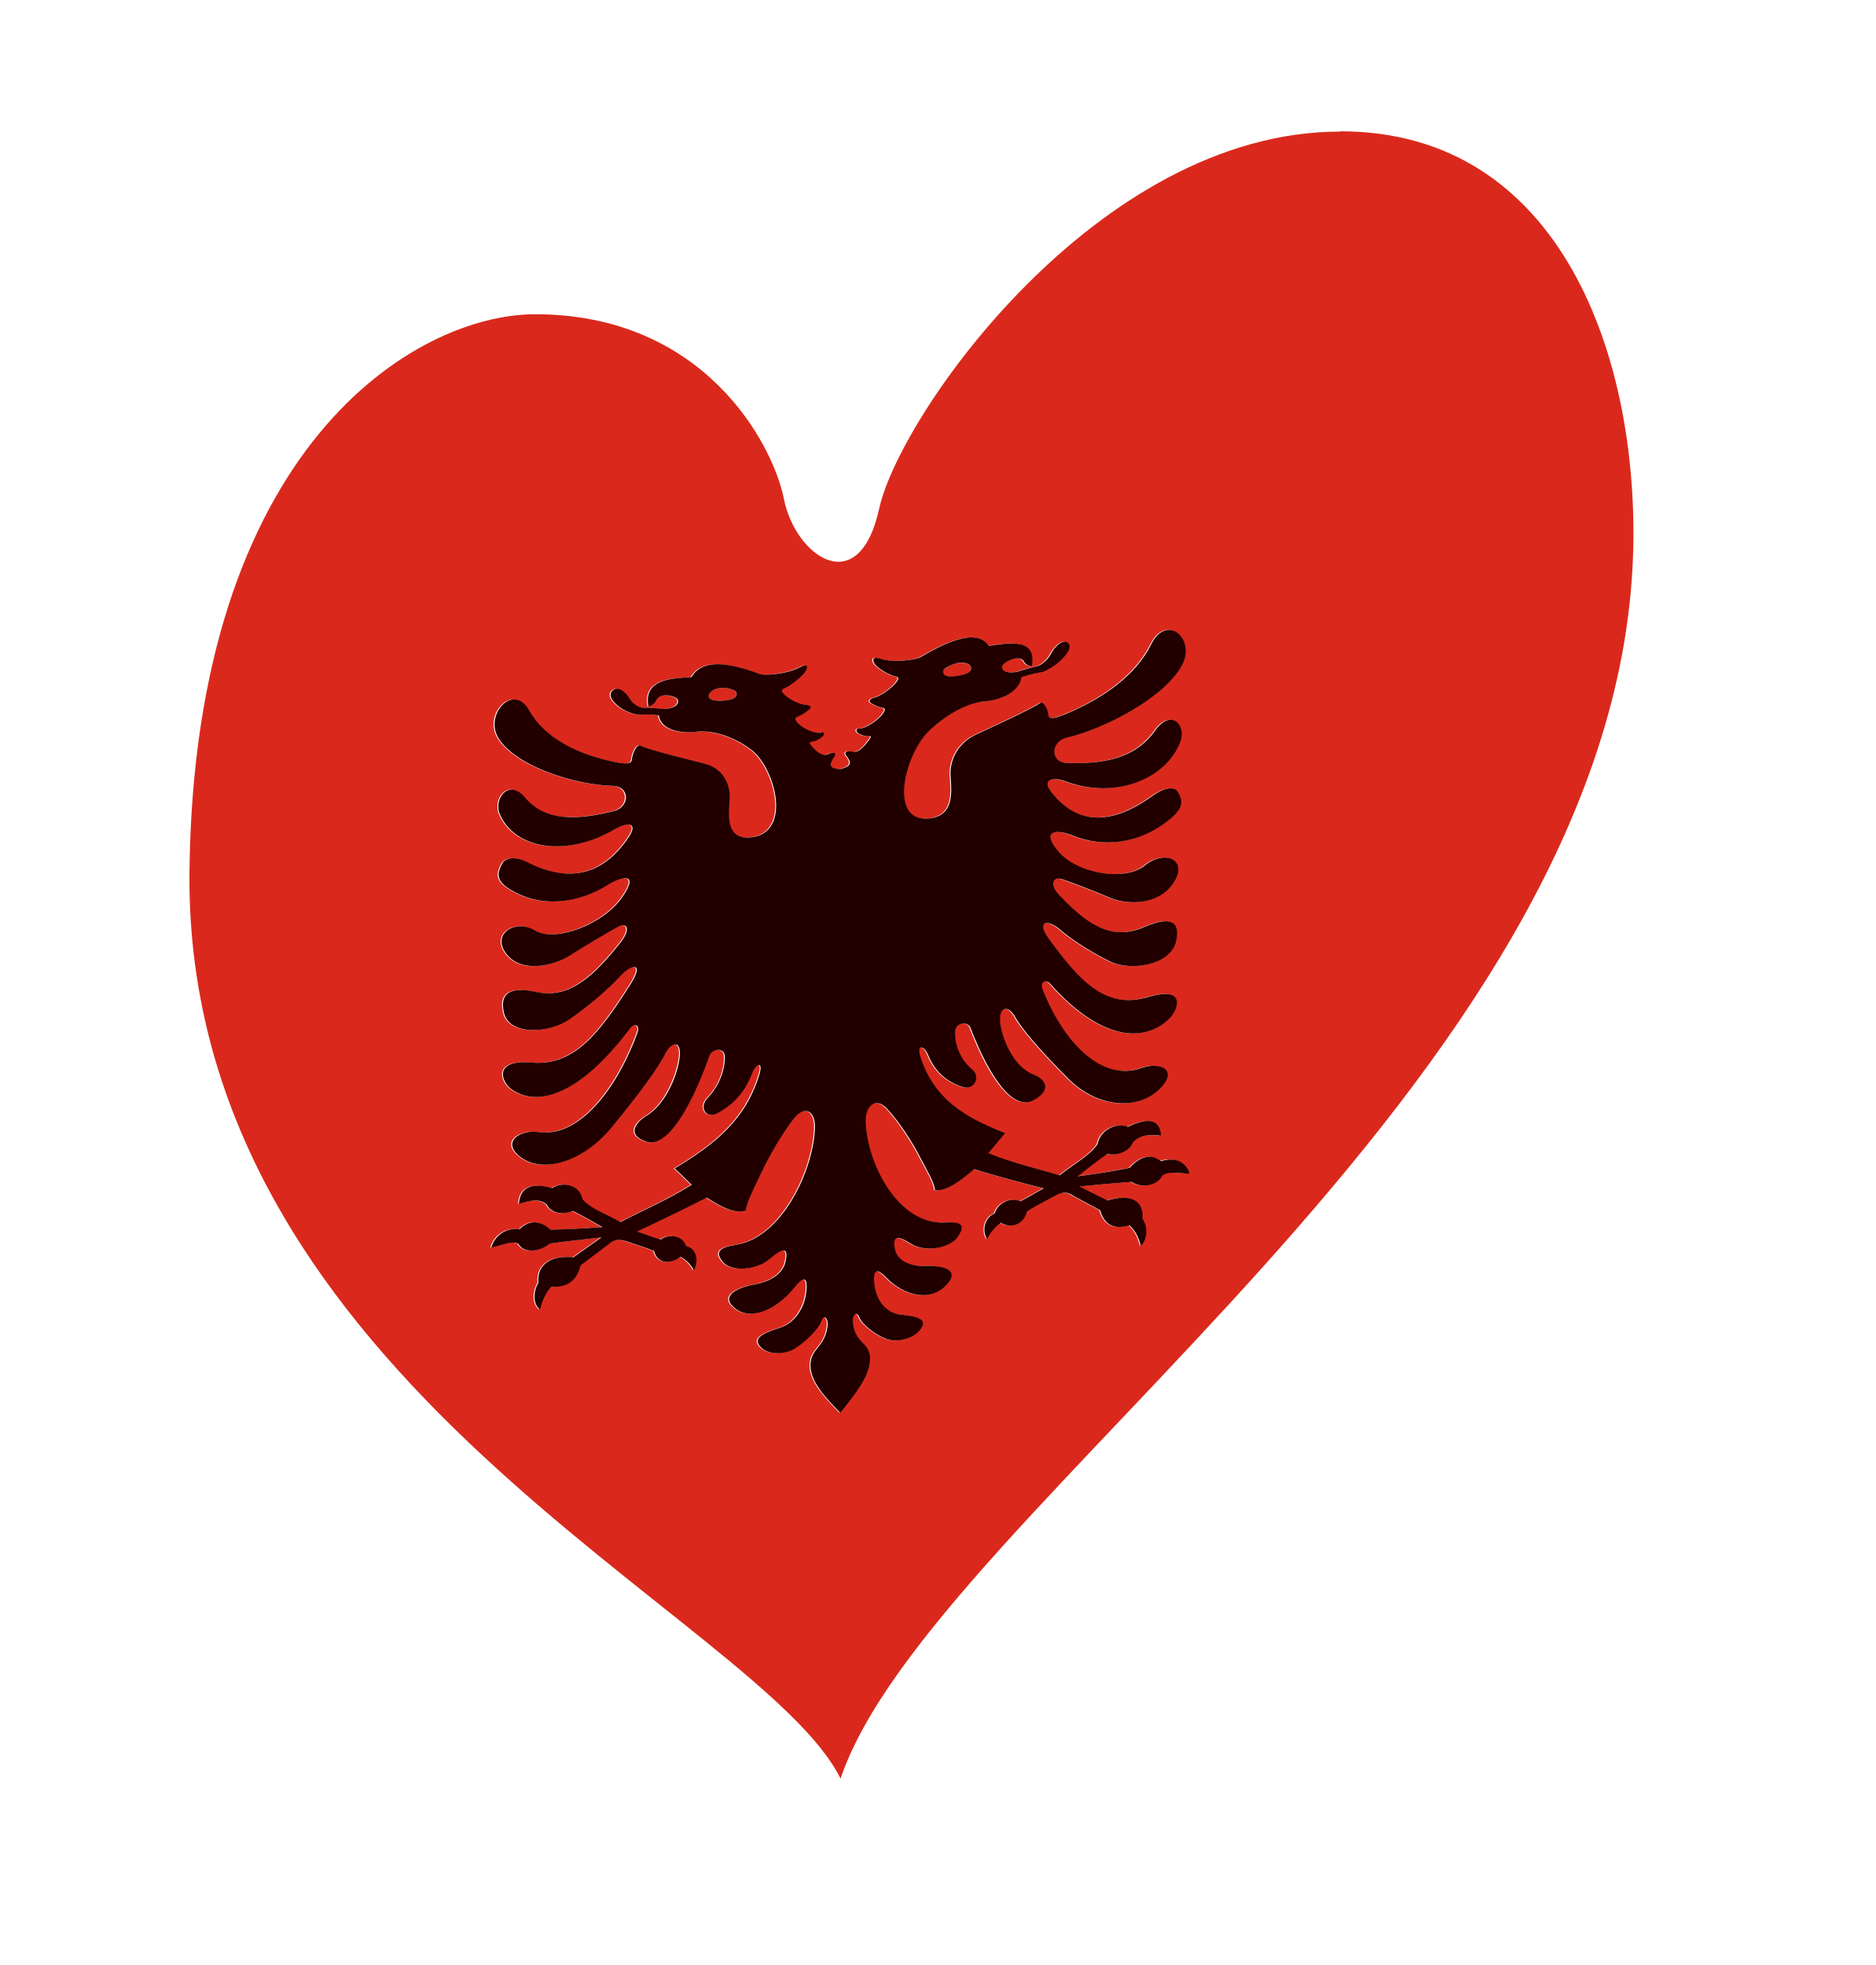
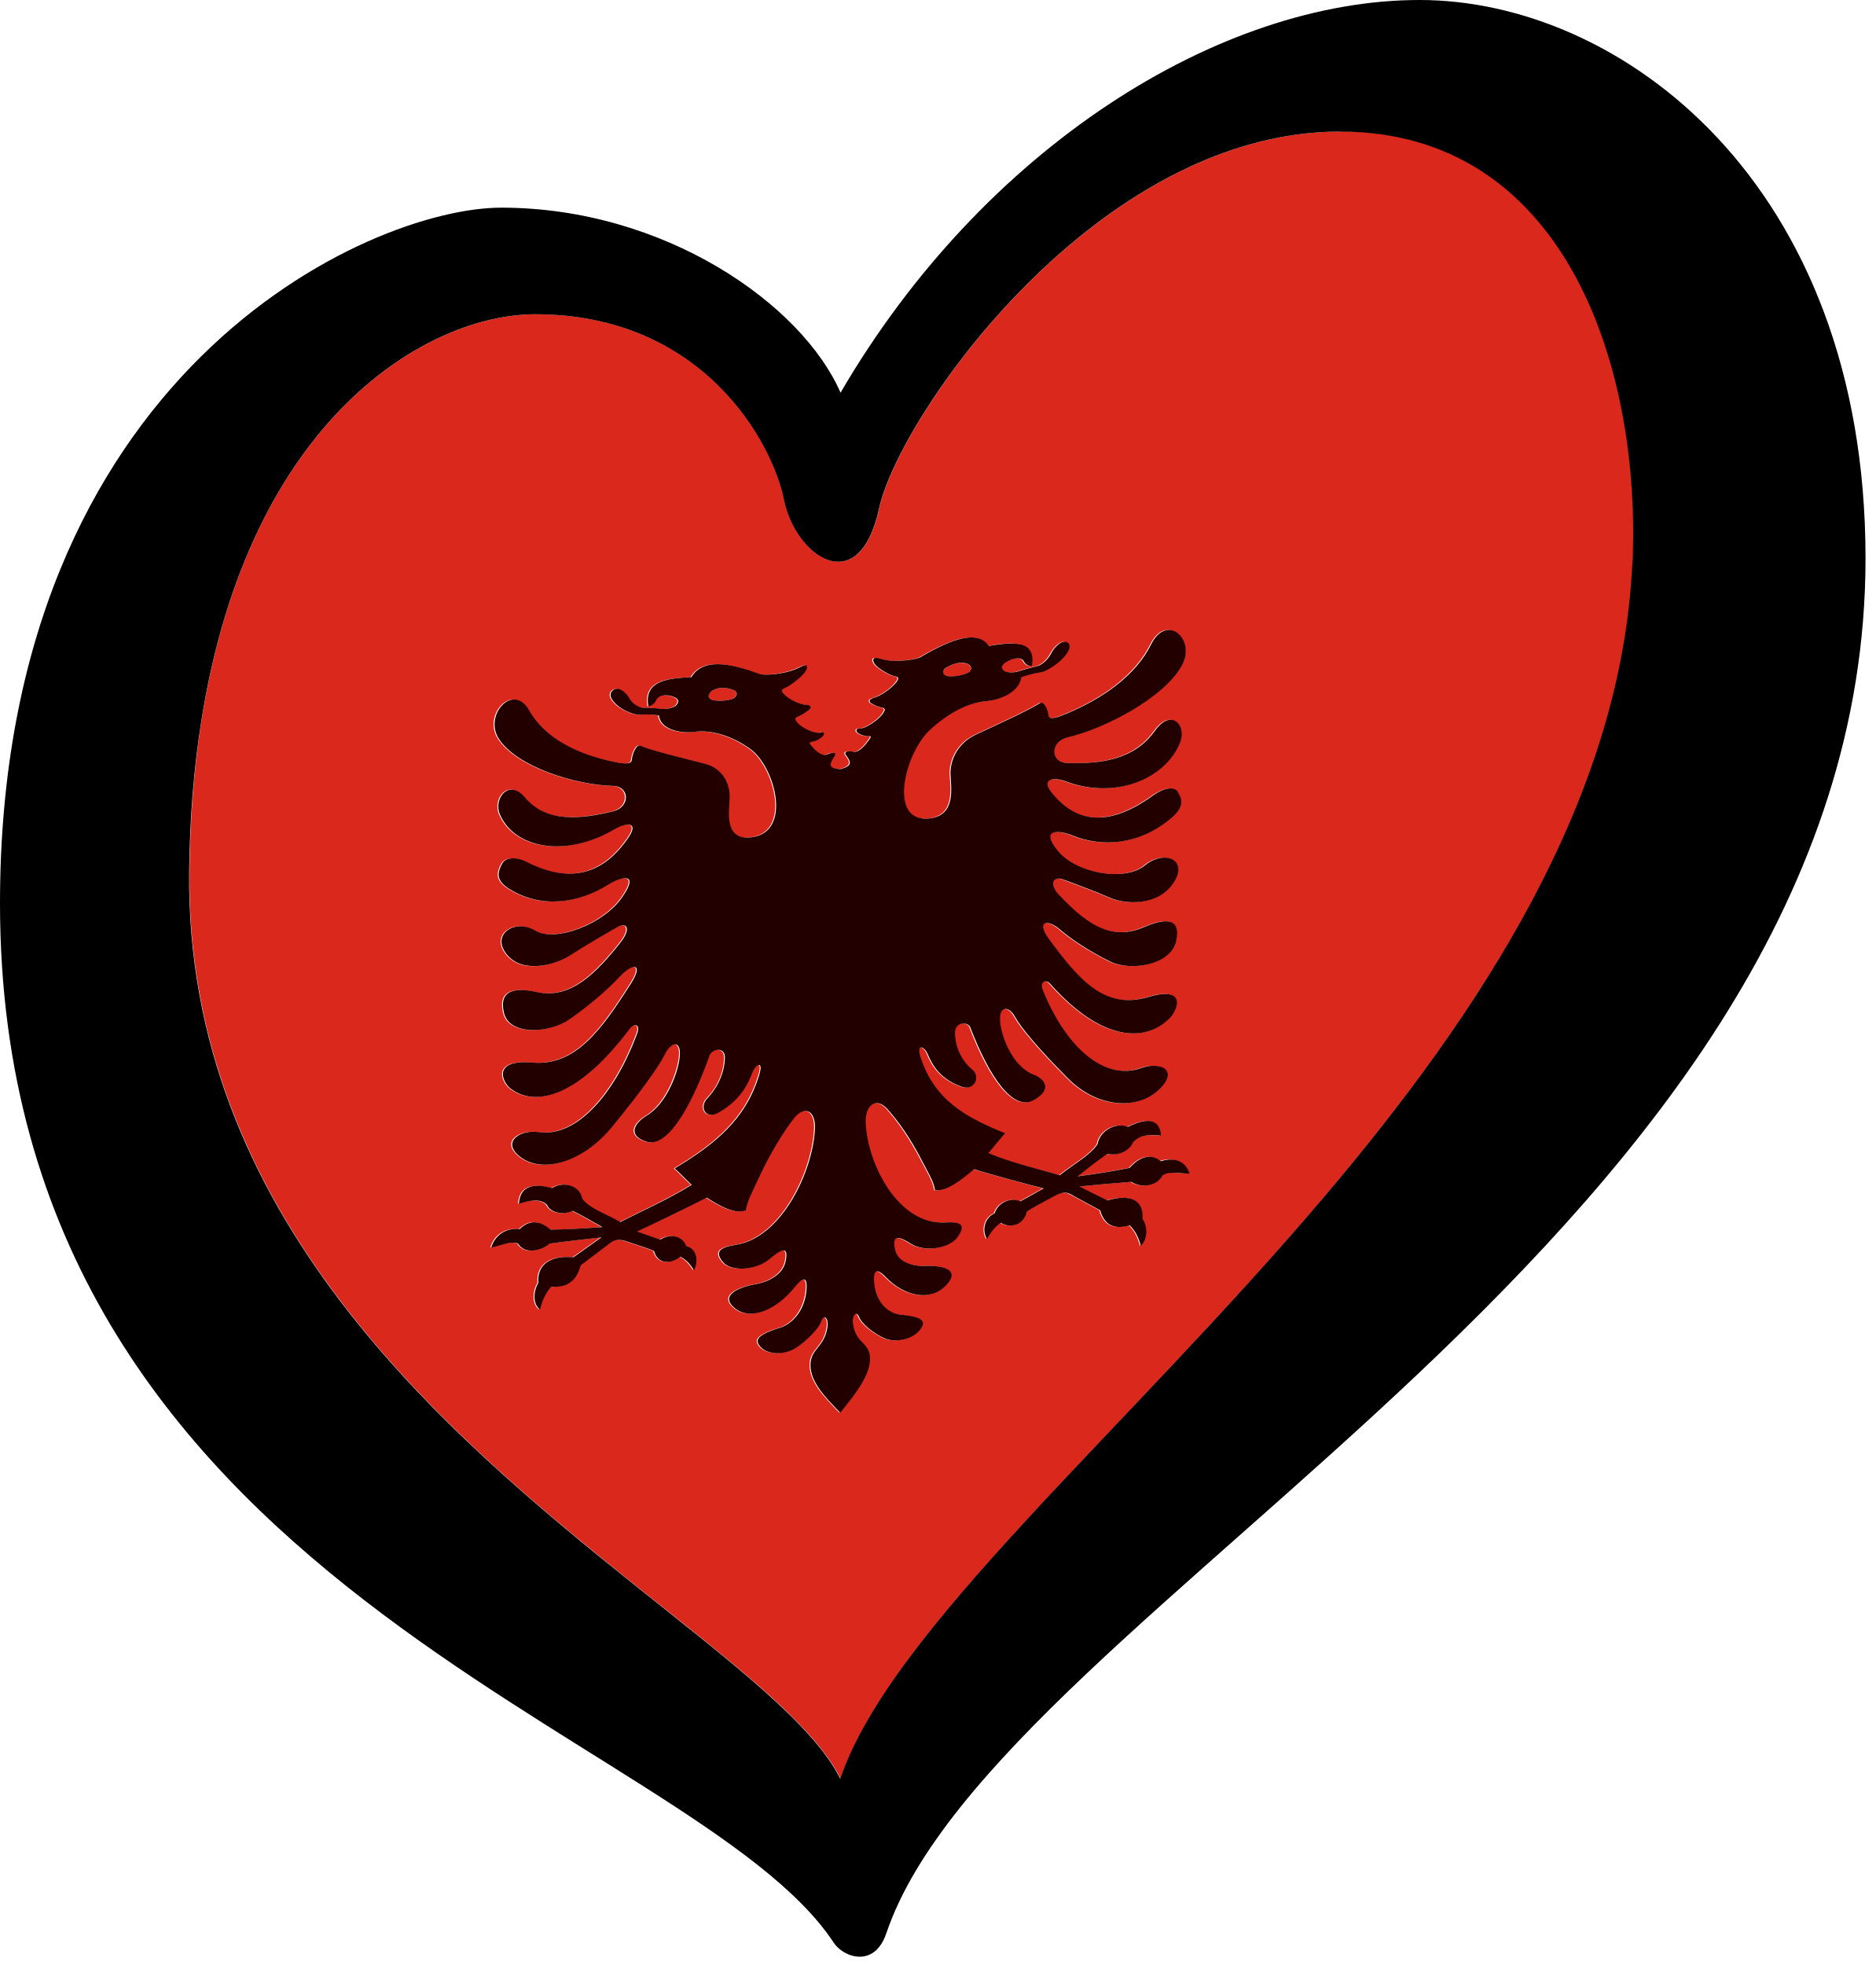
<svg xmlns="http://www.w3.org/2000/svg" width="100%" height="100%" viewBox="0 0 126 132" version="1.1" xml:space="preserve">
  <path id="flag2" d="M63.64,45.43c0.3,0.05 0.86,0 1.3,-0.19c0.43,-0.18 0.35,-0.55 -0.03,-0.67c-0.38,-0.12 -0.88,0 -1.33,0.28c-0.38,0.23 -0.24,0.54 0.06,0.59l0,-0.01Zm26.39,-36.59c-16.31,-0 -29.59,19.06 -30.96,25.31c-1.37,6.25 -5.64,3.2 -6.4,-0.61c-0.76,-3.81 -5.42,-12.43 -16.71,-12.43c-8.08,-0 -22.92,8.92 -23.23,37.43c-0.38,34.31 38.35,50.05 43.74,60.94c6.05,-17.98 52.01,-46.46 53.24,-82.14c0.45,-13.11 -4.73,-28.52 -19.67,-28.52l-0.01,0.02Zm-11.98,70.11c-0.38,0.74 -1.43,0.88 -2.11,0.44c-1.03,0.08 -3.03,0.27 -3.49,0.31c0.68,0.33 1.49,0.74 1.89,0.94c1.6,-0.49 2.46,0.04 2.35,1.22c0.38,0.56 0.35,1.4 -0.11,1.83c-0.11,-0.48 -0.38,-1.07 -0.76,-1.38c-0.97,0.29 -1.67,0.04 -1.97,-1.01c-0.62,-0.34 -1.43,-0.77 -1.76,-0.95c-0.32,-0.18 -0.58,-0.4 -1.32,0c-0.73,0.4 -1.41,0.75 -1.84,1.03c-0.24,0.97 -1.16,1.13 -1.76,0.76c-0.38,0.26 -0.7,0.67 -0.92,1.1c-0.35,-0.59 -0.16,-1.45 0.51,-1.73c0.24,-0.76 1.11,-1.09 1.73,-0.81c0.51,-0.27 1.24,-0.7 1.57,-0.87c-1.05,-0.27 -3.73,-0.99 -4.68,-1.29c-0.89,0.77 -1.89,1.53 -2.62,1.41c-0.11,-0.64 -0.44,-1.14 -0.9,-2.02c-0.72,-1.4 -1.61,-2.69 -2.34,-3.47c-0.73,-0.78 -1.47,-0.21 -1.42,0.96c0.12,2.83 2.22,6.87 5.3,6.7c1.05,-0.05 1.47,0.12 0.89,0.96c-0.54,0.79 -2.22,1.06 -3.15,0.47c-0.93,-0.59 -1.26,-0.52 -1.07,0.38c0.19,0.9 1.25,1.14 2.03,1.11c1.13,-0.04 2.43,0.23 1.38,1.32c-1.05,1.09 -2.79,0.73 -4.06,-0.6c-0.44,-0.46 -0.79,-0.57 -0.76,0.24c0.05,1.4 0.89,2.21 1.76,2.31c0.86,0.1 1.73,0.24 1.49,0.76c-0.41,0.88 -1.76,1.16 -2.52,0.84c-0.76,-0.33 -1.57,-1 -1.73,-1.44c-0.16,-0.44 -0.49,-0.14 -0.41,0.48c0.19,1.34 1.14,1.21 1.14,2.32c0,1.11 -0.92,2.29 -2,3.63c-1.08,-1.11 -2,-2.09 -2,-3.2c0,-1.11 0.95,-1.18 1.14,-2.56c0.09,-0.64 -0.24,-0.87 -0.41,-0.39c-0.16,0.48 -0.97,1.32 -1.73,1.81c-0.76,0.48 -2.11,0.49 -2.51,-0.3c-0.24,-0.48 0.62,-0.8 1.49,-1.08c0.87,-0.28 1.7,-1.26 1.76,-2.68c0.03,-0.82 -0.32,-0.64 -0.76,-0.08c-1.27,1.6 -3,2.32 -4.06,1.46c-1.05,-0.86 0.24,-1.41 1.38,-1.61c0.78,-0.14 1.84,-0.6 2.03,-1.54c0.19,-0.94 -0.14,-0.95 -1.07,-0.16c-0.93,0.79 -2.61,0.87 -3.15,0.2c-0.58,-0.72 -0.16,-0.98 0.89,-1.15c3.08,-0.49 5.18,-4.96 5.3,-7.82c0.05,-1.18 -0.69,-1.6 -1.42,-0.66c-0.73,0.93 -1.62,2.4 -2.34,3.96c-0.45,0.98 -0.78,1.55 -0.89,2.21c-0.73,0.26 -1.73,-0.28 -2.62,-0.86c-0.95,0.51 -3.62,1.79 -4.68,2.28c0.32,0.1 1.05,0.38 1.57,0.54c0.62,-0.42 1.49,-0.27 1.73,0.44c0.68,0.14 0.87,0.96 0.52,1.62c-0.22,-0.38 -0.54,-0.73 -0.92,-0.91c-0.59,0.5 -1.51,0.54 -1.76,-0.38c-0.43,-0.2 -1.11,-0.4 -1.84,-0.65c-0.74,-0.25 -1,0.03 -1.33,0.28c-0.32,0.25 -1.14,0.85 -1.76,1.33c-0.3,1.11 -1,1.51 -1.97,1.43c-0.38,0.39 -0.65,1.04 -0.76,1.54c-0.46,-0.33 -0.49,-1.17 -0.11,-1.8c-0.11,-1.15 0.76,-1.87 2.35,-1.71c0.4,-0.29 1.22,-0.86 1.89,-1.34c-0.46,0.05 -2.46,0.29 -3.49,0.42c-0.68,0.59 -1.73,0.67 -2.11,0c-0.46,-0.2 -1.11,0.12 -1.81,0.27c0.24,-0.84 0.97,-1.35 1.91,-1.24c0.57,-0.59 1.3,-0.67 2.07,0.03c0.81,0 1.95,-0.04 3.49,-0.17c-0.49,-0.27 -1.17,-0.69 -1.99,-1.09c-0.73,0.32 -1.5,0.12 -1.75,-0.43c-0.53,-0.43 -1.14,-0.25 -1.87,-0.05c0.08,-1.19 0.97,-1.4 2.23,-1.05c0.73,-0.48 1.87,-0.2 2.03,0.72c0.49,0.64 1.46,0.94 2.56,1.56c1.38,-0.71 3.12,-1.47 4.79,-2.5c-0.37,-0.33 -0.73,-0.74 -1.14,-1.1c2.7,-1.64 4.76,-3.27 5.68,-6.29c0.31,-1.01 -0.24,-0.73 -0.49,-0.08c-0.45,1.19 -1.16,2.02 -2.3,2.65c-0.8,0.45 -1.27,-0.41 -0.68,-1.01c0.6,-0.6 1.14,-1.58 1.16,-2.7c0.02,-0.79 -0.88,-0.59 -1.03,-0.16c-1.3,3.66 -2.89,6.24 -4.25,5.79c-1.35,-0.45 -0.71,-1.31 -0,-1.73c1.38,-0.82 2.16,-2.97 2.25,-4.03c0.08,-1.07 -0.57,-0.97 -1,-0.11c-0.43,0.86 -1.62,2.53 -3.57,4.9c-1.95,2.37 -4.65,3.15 -6.14,2c-1.31,-1.01 -0.05,-1.86 1.25,-1.67c2.49,0.36 5.06,-2.49 6.6,-6.63c0.24,-0.64 -0.22,-0.69 -0.49,-0.33c-3.46,4.62 -6.35,5.3 -8.01,4.04c-0.58,-0.44 -1.24,-1.98 1.43,-1.75c2.89,0.25 4.62,-2.11 6.65,-5.31c0.9,-1.42 0.08,-1.36 -0.73,-0.49c-0.81,0.87 -2.03,1.92 -3.38,2.88c-1.35,0.96 -4.08,1.14 -4.43,-0.45c-0.35,-1.59 0.86,-1.66 2.19,-1.37c2.3,0.51 4,-1.26 5.65,-3.33c0.73,-0.92 0.43,-1.4 -0.22,-1.03c-0.65,0.37 -2.19,1.26 -3.19,1.91c-1,0.65 -3.19,1.26 -4.25,-0.1c-1.05,-1.35 0.6,-2.39 1.92,-1.58c1.32,0.81 4.57,-0.4 5.84,-2.22c1.27,-1.81 -0.16,-1.34 -0.95,-0.85c-1.99,1.24 -4.46,1.61 -6.6,0.29c-0.97,-0.6 -0.82,-1.13 -0.49,-1.74c0.19,-0.34 0.84,-0.49 1.68,-0.07c2.84,1.45 5.11,0.84 6.82,-1.7c0.68,-1.01 -0.16,-0.99 -0.95,-0.52c-3.31,1.95 -6.71,1.3 -7.71,-0.98c-0.47,-1.07 0.6,-2.45 1.68,-1.15c1.4,1.68 3.65,1.48 5.95,0.92c1.1,-0.27 1.11,-1.67 -0.05,-1.7c-2.51,-0.06 -6.49,-1.29 -7.68,-3.2c-0.99,-1.58 1,-3.76 2.06,-1.87c1.05,1.89 3.27,2.96 5.71,3.46c0.86,0.18 1.16,0.12 1.19,-0.15c0.04,-0.39 0.32,-1.09 0.59,-0.93c0.68,0.31 3.11,0.89 4.3,1.2c1.19,0.31 1.73,1.33 1.68,2.34c-0.05,1.01 -0.32,2.8 1.43,2.61c2.81,-0.3 1.64,-4.72 -0.03,-5.93c-1.29,-0.93 -2.68,-1.29 -3.73,-1.16c-1.06,0.14 -2.31,-0.16 -2.43,-1.11c-0.26,-0.03 -0.74,-0.1 -1.24,-0.04c-0.38,0.04 -1.09,-0.28 -1.45,-0.55c-0.35,-0.28 -0.77,-0.73 -0.42,-1.07c0.35,-0.33 0.91,0.11 1.12,0.5c0.22,0.4 0.68,0.65 0.92,0.65c0.35,0 0.95,0.03 1.28,0.08c0.33,0.05 0.85,-0.09 0.99,-0.27c0.27,-0.35 -0.03,-0.51 -0.39,-0.6c-0.41,-0.1 -0.85,-0.01 -0.97,0.26c-0.09,0.19 -0.25,0.38 -0.54,0.44c-0.32,-1.78 1.43,-1.89 2.89,-1.96c0.86,-1.47 3.11,-0.76 4.65,-0.19c0.73,0.09 1.97,-0.13 2.6,-0.46c0.62,-0.34 0.6,0 0.38,0.31c-0.22,0.32 -1,0.94 -1.33,1.06c-0.32,0.12 -0.22,0.27 -0.11,0.39c0.34,0.39 1.11,0.72 1.46,0.74c0.35,0.02 0.46,0.17 0.27,0.32c-0.19,0.16 -0.46,0.35 -0.73,0.46c-0.27,0.11 -0.24,0.22 -0.08,0.41c0.34,0.41 1.22,0.77 1.52,0.68c0.3,-0.09 0.32,0.07 0.22,0.22c-0.11,0.15 -0.51,0.38 -0.73,0.4c-0.22,0.02 -0.24,0.07 -0.05,0.28c0.2,0.23 0.64,0.72 1.03,0.57c0.53,-0.21 0.66,-0.09 0.5,0.15c-0.38,0.57 -0.36,0.79 0.4,0.84c0.76,-0.21 0.78,-0.44 0.4,-0.92c-0.16,-0.21 -0.03,-0.35 0.5,-0.25c0.39,0.07 0.83,-0.51 1.03,-0.79c0.18,-0.25 0.16,-0.29 -0.06,-0.26c-0.22,0.02 -0.62,-0.12 -0.73,-0.25c-0.11,-0.12 -0.08,-0.29 0.22,-0.27c0.3,0.02 1.18,-0.52 1.51,-1c0.16,-0.23 0.19,-0.35 -0.08,-0.4c-0.27,-0.05 -0.54,-0.19 -0.73,-0.3c-0.19,-0.12 -0.08,-0.29 0.27,-0.38c0.35,-0.09 1.12,-0.58 1.46,-1.05c0.11,-0.15 0.22,-0.32 -0.11,-0.37c-0.32,-0.05 -1.11,-0.51 -1.33,-0.78c-0.22,-0.28 -0.24,-0.6 0.38,-0.39c0.62,0.21 1.87,0.16 2.6,-0.08c1.54,-0.89 3.79,-2.08 4.65,-0.79c1.46,-0.24 3.22,-0.5 2.89,1.35c-0.29,0 -0.45,-0.15 -0.54,-0.32c-0.13,-0.25 -0.56,-0.25 -0.97,-0.06c-0.36,0.17 -0.65,0.39 -0.39,0.68c0.13,0.15 0.66,0.17 0.99,0.06c0.33,-0.12 0.93,-0.27 1.28,-0.35c0.24,-0.05 0.7,-0.4 0.92,-0.84c0.22,-0.44 0.77,-1 1.12,-0.74c0.35,0.26 -0.07,0.81 -0.42,1.15c-0.35,0.35 -1.07,0.82 -1.45,0.86c-0.5,0.05 -0.99,0.23 -1.24,0.31c-0.12,0.97 -1.38,1.54 -2.43,1.62c-1.05,0.08 -2.45,0.74 -3.73,1.94c-1.66,1.55 -2.84,6.23 -0.03,5.93c1.76,-0.19 1.49,-1.92 1.43,-2.92c-0.05,-1 0.49,-2.14 1.68,-2.7c1.19,-0.56 3.62,-1.66 4.3,-2.11c0.27,-0.22 0.56,0.42 0.6,0.8c0.03,0.27 0.33,0.26 1.19,-0.1c2.44,-1.02 4.65,-2.55 5.71,-4.67c1.05,-2.12 3.04,-0.35 2.05,1.44c-1.19,2.16 -5.17,4.23 -7.68,4.82c-1.17,0.27 -1.16,1.67 -0.06,1.71c2.3,0.08 4.55,-0.2 5.95,-2.17c1.08,-1.52 2.15,-0.37 1.68,0.8c-1,2.49 -4.4,3.85 -7.71,2.6c-0.78,-0.3 -1.62,-0.14 -0.95,0.72c1.71,2.18 3.97,2.3 6.81,0.26c0.84,-0.6 1.49,-0.59 1.68,-0.29c0.33,0.54 0.48,1.04 -0.49,1.84c-2.14,1.77 -4.61,1.92 -6.6,1.1c-0.78,-0.32 -2.22,-0.5 -0.95,1.05c1.27,1.55 4.52,2.07 5.84,0.98c1.32,-1.09 2.97,-0.4 1.92,1.18c-1.06,1.57 -3.25,1.43 -4.25,0.99c-1,-0.44 -2.54,-1 -3.19,-1.24c-0.65,-0.23 -0.95,0.31 -0.21,1.08c1.65,1.72 3.35,3.14 5.65,2.14c1.33,-0.57 2.54,-0.76 2.19,0.91c-0.35,1.66 -3.08,2.06 -4.44,1.39c-1.35,-0.67 -2.57,-1.46 -3.38,-2.16c-0.81,-0.7 -1.63,-0.58 -0.73,0.65c2.03,2.77 3.76,4.77 6.65,3.9c2.68,-0.8 2.01,0.88 1.43,1.45c-1.65,1.61 -4.54,1.53 -8,-2.35c-0.27,-0.3 -0.73,-0.16 -0.49,0.43c1.54,3.82 4.11,6.12 6.6,5.24c1.29,-0.46 2.56,0.13 1.24,1.41c-1.49,1.46 -4.19,1.26 -6.14,-0.71c-1.95,-1.96 -3.14,-3.38 -3.57,-4.15c-0.43,-0.77 -1.08,-0.73 -1,0.32c0.08,1.05 0.87,3.03 2.24,3.56c0.71,0.28 1.35,1 -0,1.73c-1.35,0.74 -2.95,-1.5 -4.24,-4.89c-0.15,-0.4 -1.05,-0.41 -1.03,0.38c0.03,1.11 0.57,1.97 1.16,2.45c0.6,0.48 0.13,1.44 -0.68,1.16c-1.14,-0.39 -1.85,-1.08 -2.3,-2.17c-0.24,-0.6 -0.79,-0.75 -0.49,0.19c0.92,2.83 2.98,4.02 5.68,5.09c-0.4,0.45 -0.77,0.93 -1.13,1.34c1.66,0.68 3.41,1.06 4.79,1.49c1.09,-0.85 2.07,-1.36 2.55,-2.1c0.16,-0.95 1.3,-1.48 2.03,-1.15c1.26,-0.62 2.15,-0.59 2.23,0.58c-0.73,-0.04 -1.34,-0.1 -1.87,0.44c-0.24,0.59 -1.01,0.96 -1.74,0.79c-0.81,0.57 -1.5,1.13 -1.99,1.51c1.54,-0.2 2.68,-0.4 3.49,-0.57c0.77,-0.85 1.5,-0.93 2.07,-0.46c0.93,-0.3 1.66,0.05 1.91,0.84c-0.7,0 -1.35,-0.18 -1.81,0.11l0.05,0.01Zm-28.8,-32.6c-0.45,-0.18 -0.95,-0.2 -1.33,0c-0.38,0.2 -0.46,0.59 -0.03,0.68c0.43,0.09 1,0.03 1.3,-0.08c0.3,-0.11 0.43,-0.45 0.06,-0.6Z" style="fill:rgb(218,41,28);fill-rule:nonzero;" />
  <path id="flag1" d="M77.96,77.99c-0.57,-0.47 -1.3,-0.39 -2.07,0.46c-0.81,0.17 -1.95,0.37 -3.49,0.57c0.49,-0.38 1.18,-0.94 1.99,-1.51c0.73,0.17 1.5,-0.2 1.74,-0.79c0.53,-0.54 1.14,-0.49 1.87,-0.44c-0.08,-1.17 -0.98,-1.2 -2.23,-0.58c-0.73,-0.33 -1.87,0.2 -2.03,1.15c-0.49,0.74 -1.46,1.25 -2.55,2.1c-1.38,-0.42 -3.13,-0.81 -4.79,-1.49c0.36,-0.41 0.73,-0.89 1.13,-1.34c-2.7,-1.07 -4.76,-2.26 -5.68,-5.09c-0.31,-0.94 0.24,-0.78 0.49,-0.19c0.45,1.09 1.16,1.78 2.3,2.17c0.81,0.28 1.27,-0.68 0.68,-1.16c-0.59,-0.48 -1.14,-1.34 -1.16,-2.45c-0.02,-0.78 0.87,-0.78 1.03,-0.38c1.3,3.39 2.89,5.63 4.24,4.89c1.35,-0.74 0.71,-1.46 0,-1.73c-1.38,-0.53 -2.16,-2.51 -2.24,-3.56c-0.08,-1.05 0.57,-1.09 1,-0.32c0.43,0.77 1.62,2.19 3.57,4.15c1.95,1.96 4.65,2.17 6.14,0.71c1.31,-1.29 0.05,-1.87 -1.24,-1.41c-2.49,0.88 -5.06,-1.42 -6.6,-5.24c-0.24,-0.59 0.22,-0.73 0.49,-0.43c3.46,3.89 6.35,3.96 8,2.35c0.58,-0.56 1.24,-2.24 -1.43,-1.45c-2.89,0.86 -4.62,-1.14 -6.65,-3.9c-0.9,-1.23 -0.08,-1.35 0.73,-0.65c0.81,0.7 2.03,1.49 3.38,2.16c1.35,0.67 4.08,0.27 4.44,-1.39c0.35,-1.66 -0.86,-1.48 -2.19,-0.91c-2.3,1 -4,-0.42 -5.65,-2.14c-0.74,-0.77 -0.43,-1.31 0.21,-1.08c0.65,0.23 2.19,0.8 3.19,1.24c1,0.44 3.19,0.59 4.25,-0.99c1.05,-1.58 -0.6,-2.27 -1.92,-1.18c-1.33,1.09 -4.57,0.56 -5.84,-0.98c-1.27,-1.55 0.16,-1.37 0.95,-1.05c1.99,0.82 4.46,0.67 6.6,-1.1c0.97,-0.8 0.82,-1.3 0.49,-1.84c-0.19,-0.31 -0.84,-0.32 -1.68,0.29c-2.84,2.05 -5.11,1.92 -6.81,-0.26c-0.68,-0.87 0.16,-1.02 0.95,-0.72c3.31,1.25 6.71,-0.11 7.71,-2.6c0.47,-1.17 -0.6,-2.32 -1.68,-0.8c-1.4,1.97 -3.65,2.25 -5.95,2.17c-1.1,-0.04 -1.11,-1.44 0.06,-1.71c2.51,-0.59 6.49,-2.66 7.68,-4.82c0.99,-1.79 -1,-3.55 -2.05,-1.44c-1.05,2.12 -3.27,3.65 -5.71,4.67c-0.86,0.36 -1.16,0.37 -1.19,0.1c-0.04,-0.38 -0.32,-1.02 -0.6,-0.8c-0.68,0.45 -3.11,1.55 -4.3,2.11c-1.19,0.56 -1.73,1.7 -1.68,2.7c0.05,1 0.33,2.73 -1.43,2.92c-2.81,0.3 -1.64,-4.38 0.03,-5.93c1.28,-1.2 2.68,-1.86 3.73,-1.94c1.05,-0.08 2.31,-0.65 2.43,-1.62c0.26,-0.08 0.74,-0.25 1.24,-0.31c0.38,-0.04 1.1,-0.51 1.45,-0.86c0.35,-0.35 0.77,-0.89 0.42,-1.15c-0.35,-0.26 -0.91,0.3 -1.12,0.74c-0.22,0.44 -0.68,0.79 -0.92,0.84c-0.35,0.08 -0.95,0.24 -1.28,0.35c-0.32,0.11 -0.85,0.09 -0.99,-0.06c-0.27,-0.29 0.03,-0.51 0.39,-0.68c0.41,-0.19 0.84,-0.19 0.97,0.06c0.09,0.17 0.25,0.32 0.54,0.32c0.33,-1.85 -1.43,-1.58 -2.89,-1.35c-0.87,-1.29 -3.11,-0.11 -4.65,0.79c-0.73,0.24 -1.97,0.29 -2.6,0.08c-0.62,-0.21 -0.59,0.12 -0.38,0.39c0.22,0.27 1,0.73 1.33,0.78c0.32,0.05 0.22,0.22 0.11,0.37c-0.34,0.46 -1.11,0.96 -1.46,1.05c-0.35,0.09 -0.46,0.26 -0.27,0.38c0.19,0.12 0.46,0.25 0.73,0.3c0.27,0.05 0.24,0.16 0.08,0.4c-0.33,0.48 -1.22,1.02 -1.51,1c-0.3,-0.02 -0.32,0.14 -0.22,0.27c0.11,0.12 0.51,0.27 0.73,0.25c0.22,-0.02 0.23,0.02 0.06,0.26c-0.2,0.27 -0.64,0.86 -1.03,0.79c-0.53,-0.1 -0.66,0.05 -0.5,0.25c0.38,0.49 0.36,0.72 -0.4,0.92c-0.76,-0.05 -0.78,-0.27 -0.4,-0.84c0.16,-0.24 0.03,-0.36 -0.5,-0.15c-0.39,0.15 -0.83,-0.34 -1.03,-0.57c-0.18,-0.21 -0.16,-0.25 0.05,-0.28c0.22,-0.02 0.62,-0.25 0.73,-0.4c0.11,-0.15 0.08,-0.31 -0.22,-0.22c-0.3,0.09 -1.18,-0.27 -1.52,-0.68c-0.16,-0.2 -0.19,-0.31 0.08,-0.41c0.27,-0.11 0.54,-0.3 0.73,-0.46c0.19,-0.15 0.08,-0.31 -0.27,-0.32c-0.35,-0.02 -1.12,-0.35 -1.46,-0.74c-0.11,-0.12 -0.22,-0.27 0.11,-0.39c0.32,-0.12 1.11,-0.74 1.33,-1.06c0.22,-0.32 0.24,-0.65 -0.38,-0.31c-0.62,0.34 -1.87,0.55 -2.6,0.46c-1.54,-0.57 -3.79,-1.28 -4.65,0.19c-1.46,0.07 -3.22,0.18 -2.89,1.96c0.29,-0.06 0.45,-0.24 0.54,-0.44c0.13,-0.28 0.56,-0.37 0.97,-0.26c0.36,0.09 0.65,0.25 0.39,0.6c-0.14,0.18 -0.66,0.31 -0.99,0.27c-0.32,-0.05 -0.93,-0.08 -1.28,-0.08c-0.24,-0 -0.7,-0.25 -0.92,-0.65c-0.22,-0.4 -0.77,-0.84 -1.12,-0.5c-0.35,0.34 0.07,0.79 0.42,1.07c0.35,0.28 1.07,0.59 1.45,0.55c0.5,-0.05 0.99,0.02 1.24,0.04c0.12,0.94 1.38,1.24 2.43,1.11c1.05,-0.14 2.45,0.23 3.73,1.16c1.66,1.2 2.84,5.63 0.03,5.93c-1.76,0.19 -1.49,-1.6 -1.43,-2.61c0.05,-1.01 -0.49,-2.04 -1.68,-2.34c-1.19,-0.31 -3.62,-0.89 -4.3,-1.2c-0.27,-0.16 -0.56,0.54 -0.59,0.93c-0.03,0.27 -0.33,0.33 -1.19,0.15c-2.43,-0.5 -4.65,-1.57 -5.71,-3.46c-1.06,-1.89 -3.04,0.29 -2.06,1.87c1.19,1.91 5.16,3.14 7.68,3.2c1.17,0.03 1.16,1.43 0.05,1.7c-2.3,0.57 -4.55,0.76 -5.95,-0.92c-1.08,-1.29 -2.15,0.08 -1.68,1.15c1,2.28 4.4,2.93 7.71,0.98c0.78,-0.46 1.62,-0.49 0.95,0.52c-1.7,2.54 -3.97,3.14 -6.82,1.7c-0.84,-0.43 -1.49,-0.28 -1.68,0.07c-0.33,0.61 -0.48,1.14 0.49,1.74c2.14,1.32 4.61,0.95 6.6,-0.29c0.78,-0.49 2.22,-0.97 0.95,0.85c-1.27,1.82 -4.52,3.03 -5.84,2.22c-1.33,-0.81 -2.98,0.23 -1.92,1.58c1.06,1.35 3.25,0.74 4.25,0.1c1,-0.65 2.54,-1.54 3.19,-1.91c0.65,-0.37 0.95,0.11 0.22,1.03c-1.65,2.07 -3.35,3.84 -5.65,3.33c-1.33,-0.29 -2.54,-0.22 -2.19,1.37c0.35,1.59 3.08,1.41 4.43,0.45c1.35,-0.95 2.57,-2 3.38,-2.88c0.81,-0.87 1.63,-0.93 0.73,0.49c-2.03,3.19 -3.76,5.56 -6.65,5.31c-2.68,-0.23 -2.01,1.31 -1.43,1.75c1.65,1.26 4.54,0.58 8.01,-4.04c0.27,-0.36 0.72,-0.31 0.49,0.33c-1.54,4.15 -4.11,6.99 -6.6,6.63c-1.29,-0.19 -2.56,0.67 -1.25,1.67c1.49,1.14 4.19,0.37 6.14,-2c1.95,-2.37 3.14,-4.04 3.57,-4.9c0.43,-0.86 1.08,-0.95 1,0.11c-0.08,1.06 -0.86,3.21 -2.25,4.03c-0.71,0.43 -1.35,1.28 0,1.73c1.35,0.45 2.95,-2.13 4.25,-5.79c0.15,-0.43 1.05,-0.63 1.03,0.16c-0.03,1.11 -0.57,2.09 -1.16,2.7c-0.6,0.6 -0.13,1.46 0.68,1.01c1.14,-0.63 1.85,-1.47 2.3,-2.65c0.24,-0.65 0.79,-0.92 0.49,0.08c-0.92,3.02 -2.97,4.65 -5.68,6.29c0.41,0.36 0.77,0.77 1.14,1.1c-1.66,1.03 -3.41,1.78 -4.79,2.5c-1.1,-0.62 -2.07,-0.92 -2.56,-1.56c-0.16,-0.92 -1.3,-1.2 -2.03,-0.72c-1.26,-0.36 -2.15,-0.14 -2.23,1.05c0.73,-0.2 1.34,-0.39 1.87,0.05c0.24,0.54 1.01,0.75 1.75,0.43c0.81,0.4 1.5,0.82 1.99,1.09c-1.54,0.12 -2.68,0.16 -3.49,0.17c-0.77,-0.69 -1.5,-0.61 -2.07,-0.03c-0.93,-0.11 -1.66,0.41 -1.91,1.24c0.7,-0.15 1.35,-0.47 1.81,-0.27c0.38,0.67 1.43,0.58 2.11,0c1.03,-0.14 3.03,-0.37 3.49,-0.42c-0.68,0.48 -1.49,1.05 -1.89,1.34c-1.6,-0.16 -2.46,0.56 -2.35,1.71c-0.38,0.64 -0.35,1.47 0.11,1.8c0.11,-0.5 0.38,-1.15 0.76,-1.54c0.97,0.09 1.68,-0.31 1.97,-1.43c0.62,-0.47 1.43,-1.07 1.76,-1.33c0.32,-0.25 0.58,-0.53 1.33,-0.28c0.73,0.25 1.41,0.45 1.84,0.65c0.24,0.92 1.16,0.88 1.76,0.38c0.38,0.18 0.7,0.52 0.92,0.91c0.35,-0.66 0.16,-1.48 -0.52,-1.62c-0.24,-0.71 -1.11,-0.86 -1.73,-0.44c-0.52,-0.16 -1.25,-0.44 -1.57,-0.54c1.05,-0.49 3.73,-1.78 4.68,-2.28c0.89,0.58 1.89,1.13 2.62,0.86c0.11,-0.66 0.44,-1.23 0.89,-2.21c0.72,-1.55 1.61,-3.03 2.34,-3.96c0.73,-0.93 1.47,-0.52 1.42,0.66c-0.12,2.86 -2.22,7.33 -5.3,7.82c-1.05,0.17 -1.47,0.43 -0.89,1.15c0.54,0.67 2.22,0.59 3.15,-0.2c0.93,-0.79 1.26,-0.78 1.07,0.16c-0.19,0.94 -1.24,1.4 -2.03,1.54c-1.14,0.2 -2.43,0.75 -1.38,1.61c1.05,0.86 2.79,0.14 4.06,-1.46c0.44,-0.55 0.79,-0.74 0.76,0.08c-0.05,1.42 -0.89,2.4 -1.76,2.68c-0.87,0.28 -1.73,0.6 -1.49,1.08c0.41,0.8 1.76,0.79 2.51,0.3c0.76,-0.49 1.57,-1.33 1.73,-1.81c0.16,-0.48 0.49,-0.25 0.41,0.39c-0.19,1.37 -1.14,1.45 -1.14,2.56c0,1.11 0.92,2.1 2,3.2c1.08,-1.33 2,-2.52 2,-3.63c0,-1.11 -0.95,-0.98 -1.14,-2.32c-0.09,-0.62 0.24,-0.92 0.41,-0.48c0.16,0.44 0.97,1.12 1.73,1.44c0.76,0.32 2.11,0.05 2.52,-0.84c0.24,-0.53 -0.62,-0.67 -1.49,-0.76c-0.87,-0.1 -1.71,-0.9 -1.76,-2.31c-0.03,-0.81 0.32,-0.7 0.76,-0.24c1.27,1.33 3,1.69 4.06,0.6c1.06,-1.09 -0.24,-1.36 -1.38,-1.32c-0.78,0.03 -1.84,-0.21 -2.03,-1.11c-0.19,-0.9 0.14,-0.98 1.07,-0.38c0.93,0.59 2.61,0.32 3.15,-0.47c0.58,-0.85 0.16,-1.02 -0.89,-0.96c-3.08,0.16 -5.18,-3.87 -5.3,-6.7c-0.05,-1.17 0.69,-1.74 1.42,-0.96c0.73,0.78 1.62,2.06 2.34,3.47c0.45,0.88 0.79,1.38 0.9,2.02c0.73,0.11 1.73,-0.64 2.62,-1.41c0.95,0.31 3.62,1.03 4.68,1.29c-0.33,0.17 -1.05,0.6 -1.57,0.87c-0.62,-0.29 -1.49,0.05 -1.73,0.81c-0.68,0.29 -0.87,1.15 -0.51,1.73c0.22,-0.43 0.54,-0.84 0.92,-1.1c0.6,0.37 1.52,0.22 1.76,-0.76c0.43,-0.29 1.11,-0.63 1.84,-1.03c0.74,-0.41 1,-0.19 1.32,-0c0.32,0.18 1.14,0.61 1.76,0.95c0.3,1.05 1,1.3 1.97,1.01c0.38,0.31 0.65,0.91 0.76,1.38c0.46,-0.43 0.49,-1.27 0.11,-1.83c0.11,-1.18 -0.76,-1.71 -2.35,-1.22c-0.4,-0.2 -1.22,-0.6 -1.89,-0.94c0.46,-0.05 2.46,-0.23 3.49,-0.31c0.68,0.44 1.73,0.3 2.11,-0.44c0.46,-0.29 1.11,-0.12 1.81,-0.11c-0.24,-0.79 -0.97,-1.14 -1.91,-0.84l-0.05,-0.01Zm-14.37,-33.15c0.45,-0.27 0.95,-0.4 1.33,-0.28c0.38,0.12 0.46,0.49 0.03,0.67c-0.43,0.18 -1,0.24 -1.3,0.19c-0.3,-0.05 -0.43,-0.36 -0.06,-0.59l0,0.01Zm-14.39,2.11c-0.3,0.11 -0.87,0.17 -1.3,0.08c-0.43,-0.09 -0.35,-0.48 0.03,-0.68c0.38,-0.2 0.88,-0.18 1.33,-0c0.38,0.15 0.24,0.49 -0.06,0.6Z" style="fill:rgb(34,0,0);fill-rule:nonzero;" />
+   <path d="M 95.36 0 C 81.94 0 66.07 9.91 56.47 26.38 C 53.88 20.43 44.64 13.95 33.67 13.95 C 24.83 13.95 0 25 0 60.68 C 0 106.73 46.59 116.19 56.01 130.5 C 56.66 131.49 58.74 132.23 59.54 129.88 C 67.05 107.7 125.33 82.64 125.33 37.51 C 125.33 12.2 108.8 0 95.38 0 L 95.36 0 Z M 109.69 37.36 C 109.68 37.72 109.65 38.08 109.63 38.43 C 108.71 53.87 99.51 67.95 88.96 80.39 C 75.48 96.28 59.81 109.51 56.45 119.49 C 52.87 112.25 34.58 102.88 22.81 87.34 C 16.86 79.49 12.58 70.07 12.71 58.55 C 12.75 54.89 13.03 51.57 13.51 48.53 C 16.73 27.9 28.9 21.11 35.95 21.11 C 47.23 21.11 51.89 29.72 52.66 33.54 C 53.42 37.35 57.69 40.4 59.06 34.15 C 60.43 27.9 73.71 8.84 90.02 8.84 C 104.96 8.84 110.14 24.25 109.69 37.36 Z" id="path4" />
</svg>
